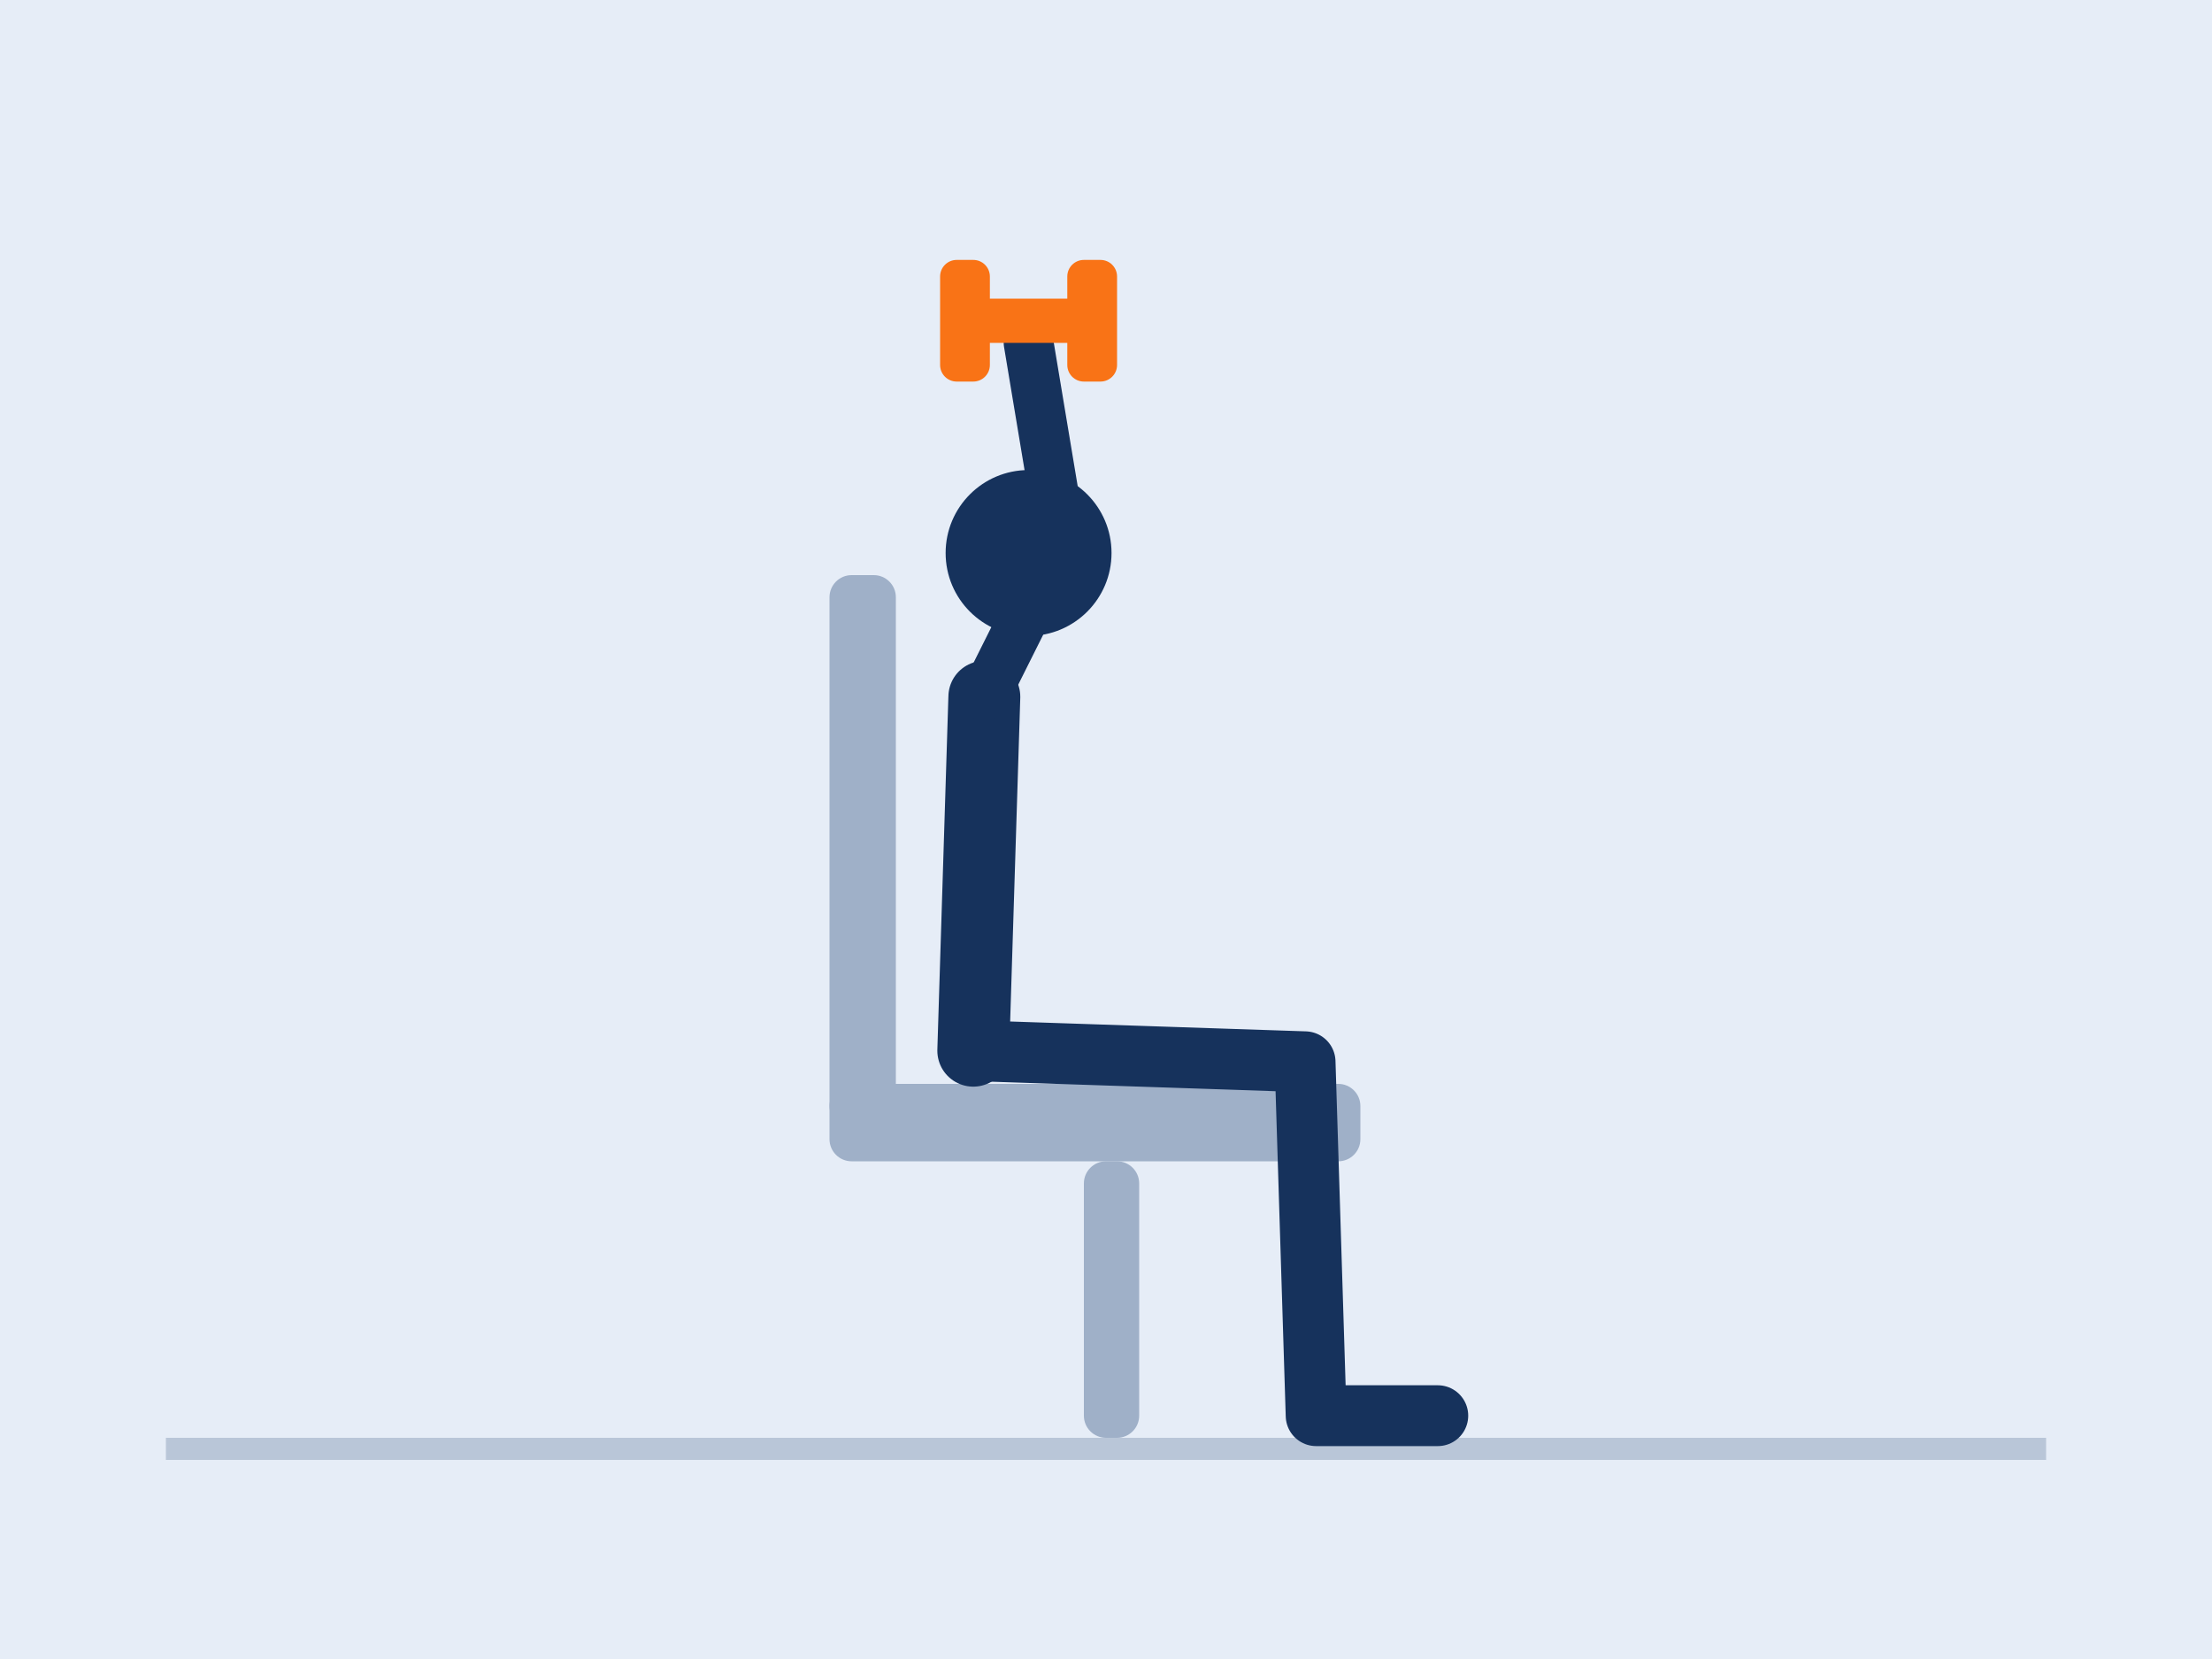
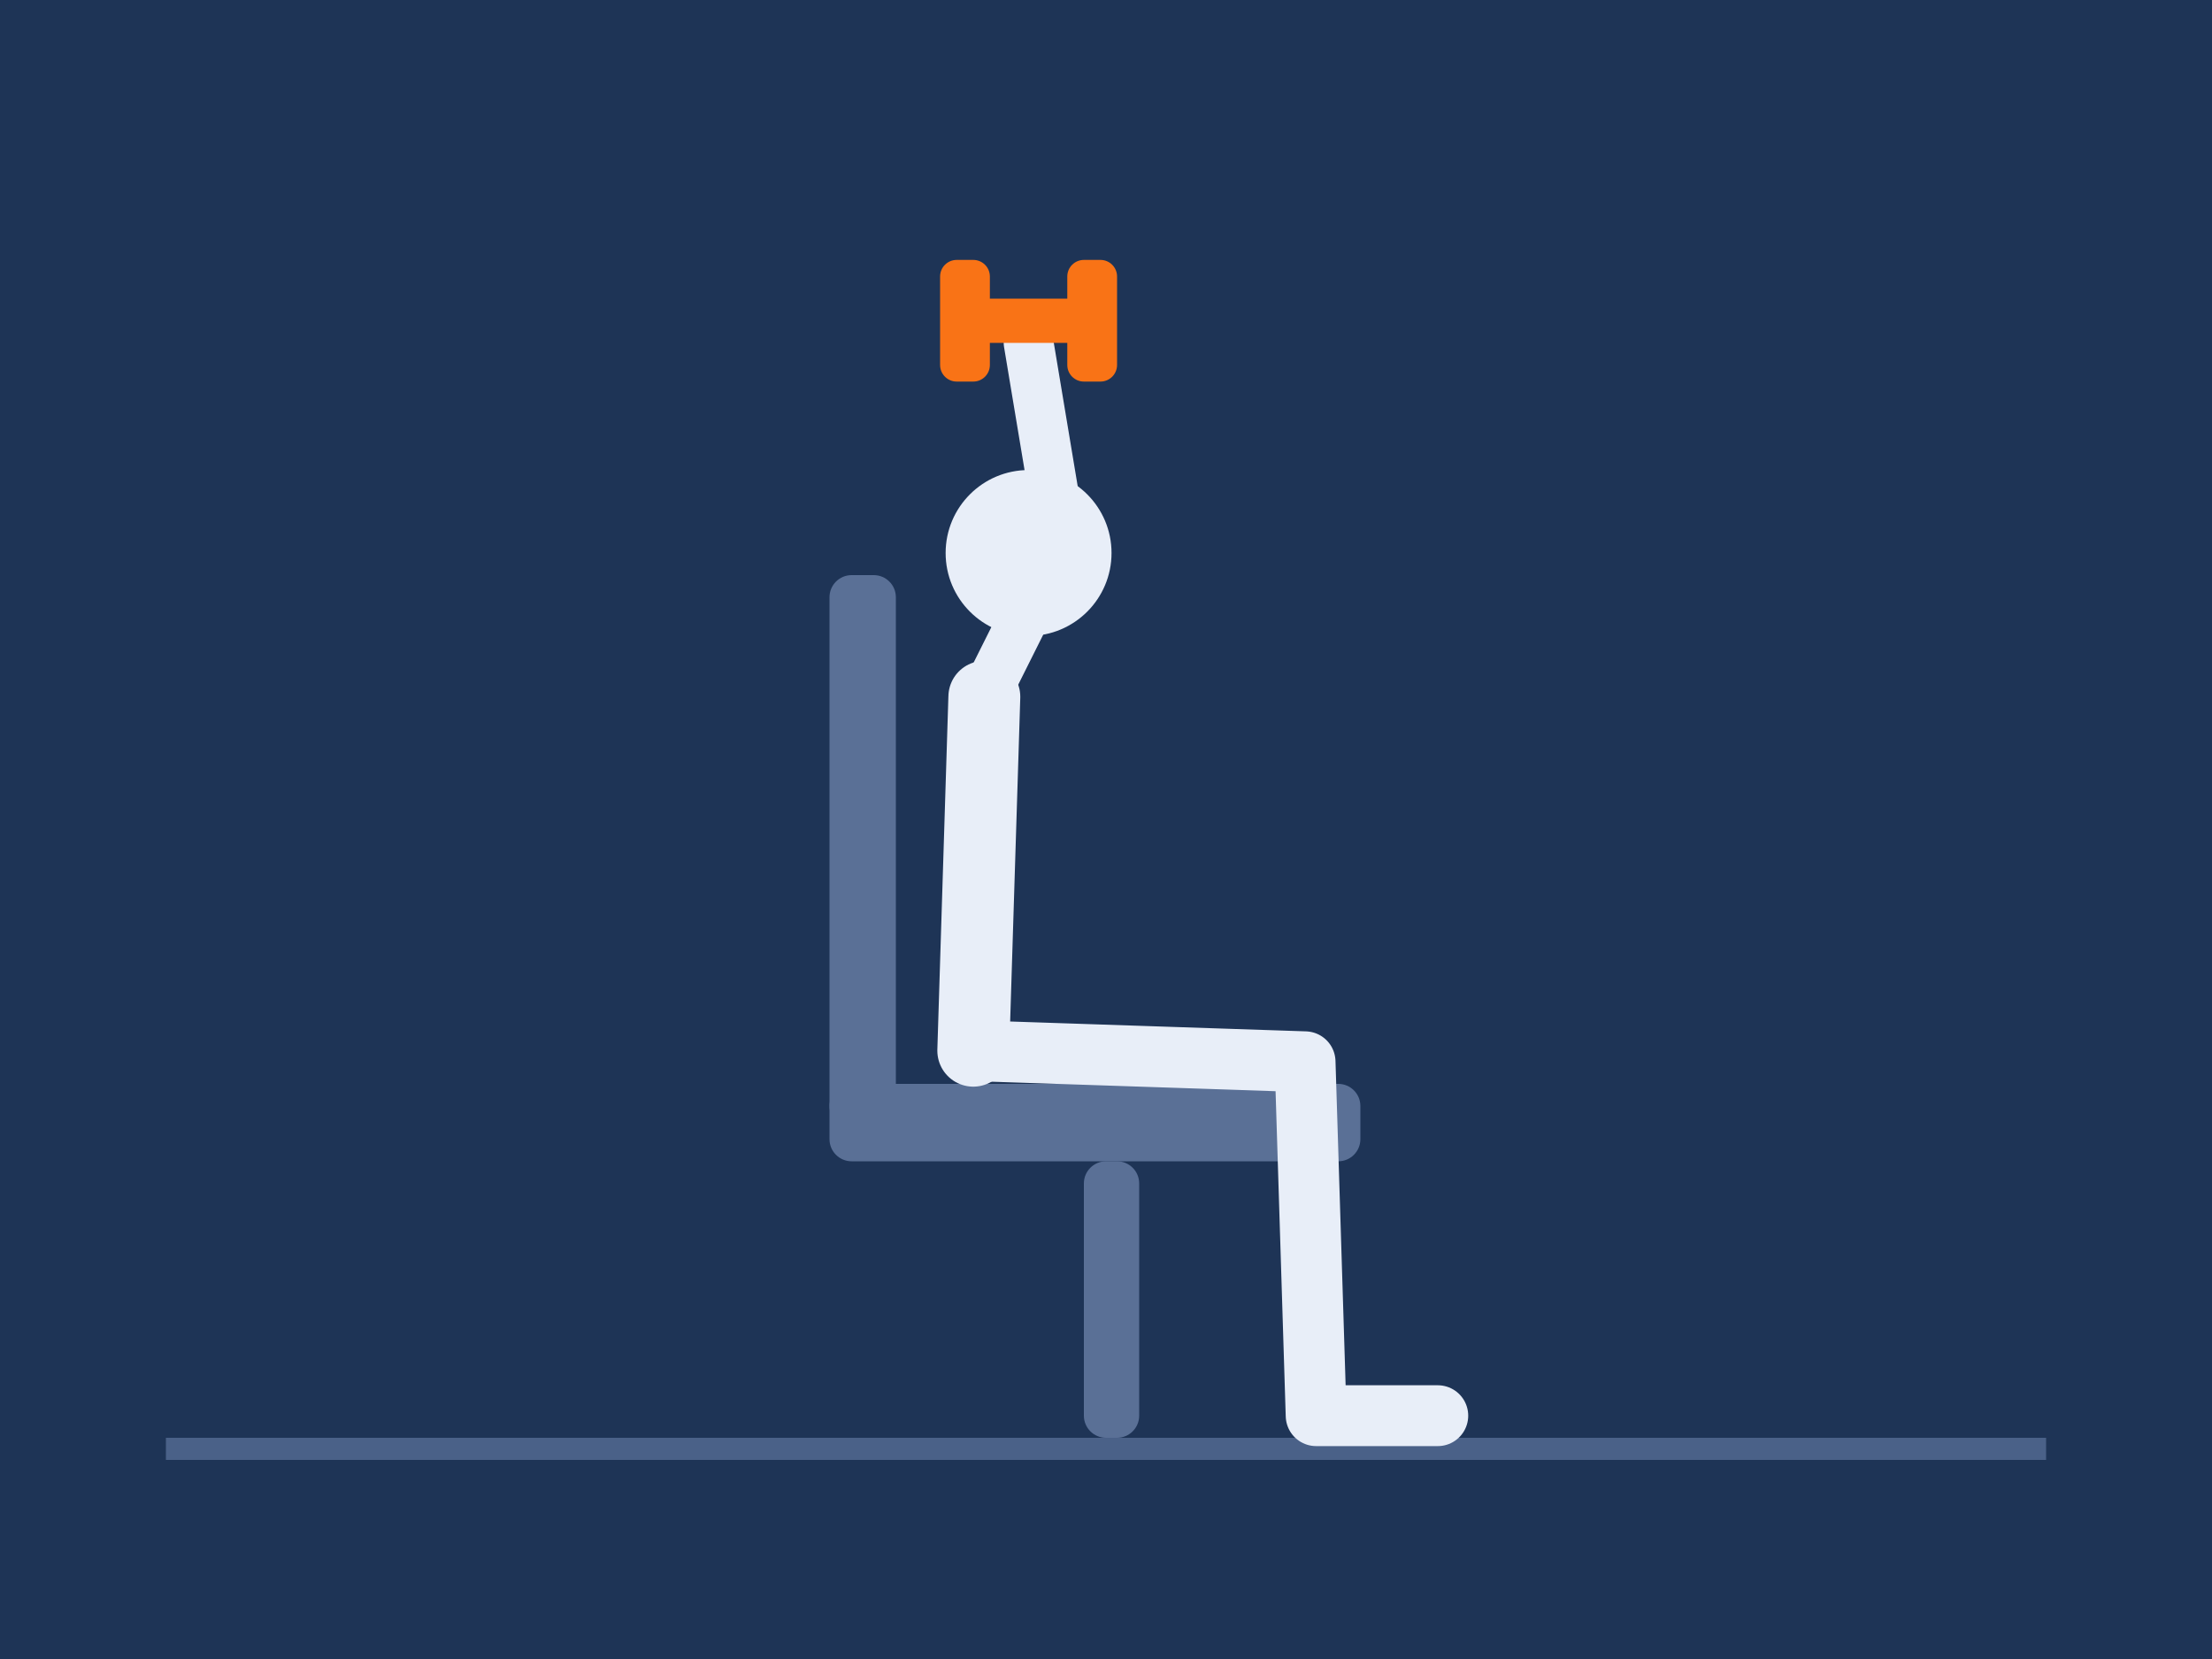
<svg xmlns="http://www.w3.org/2000/svg" viewBox="0 0 400 300" width="400" height="300">
-   <rect width="400" height="300" fill="#e6edf7" />
-   <line x1="30" y1="262" x2="370" y2="262" stroke="#b9c6d8" stroke-width="4" />
-   <rect x="150" y="104" width="12" height="100" rx="4" fill="#9fb0c8" />
-   <rect x="150" y="196" width="96" height="14" rx="4" fill="#9fb0c8" />
-   <rect x="196" y="210" width="10" height="50" rx="4" fill="#9fb0c8" />
-   <polyline points="176,190 236,192 238,256 260,256" fill="none" stroke="#16325c" stroke-width="11" stroke-linecap="round" stroke-linejoin="round" />
-   <line x1="178" y1="126" x2="176" y2="190" stroke="#16325c" stroke-width="13" stroke-linecap="round" />
-   <polyline points="178,126 192,98 186,62" fill="none" stroke="#16325c" stroke-width="9" stroke-linecap="round" stroke-linejoin="round" />
-   <circle cx="186" cy="100" r="15" fill="#16325c" />
+   <rect width="400" height="300" fill="#1e3456" />
+   <line x1="30" y1="262" x2="370" y2="262" stroke="#4a6188" stroke-width="4" />
+   <rect x="150" y="104" width="12" height="100" rx="4" fill="#5a7096" />
+   <rect x="150" y="196" width="96" height="14" rx="4" fill="#5a7096" />
+   <rect x="196" y="210" width="10" height="50" rx="4" fill="#5a7096" />
+   <polyline points="176,190 236,192 238,256 260,256" fill="none" stroke="#e8eef8" stroke-width="11" stroke-linecap="round" stroke-linejoin="round" />
+   <line x1="178" y1="126" x2="176" y2="190" stroke="#e8eef8" stroke-width="13" stroke-linecap="round" />
+   <polyline points="178,126 192,98 186,62" fill="none" stroke="#e8eef8" stroke-width="9" stroke-linecap="round" stroke-linejoin="round" />
+   <circle cx="186" cy="100" r="15" fill="#e8eef8" />
  <rect x="172" y="54" width="28" height="8" rx="3" fill="#f97316" />
  <rect x="170" y="47" width="9" height="22" rx="3" fill="#f97316" />
  <rect x="193" y="47" width="9" height="22" rx="3" fill="#f97316" />
</svg>
